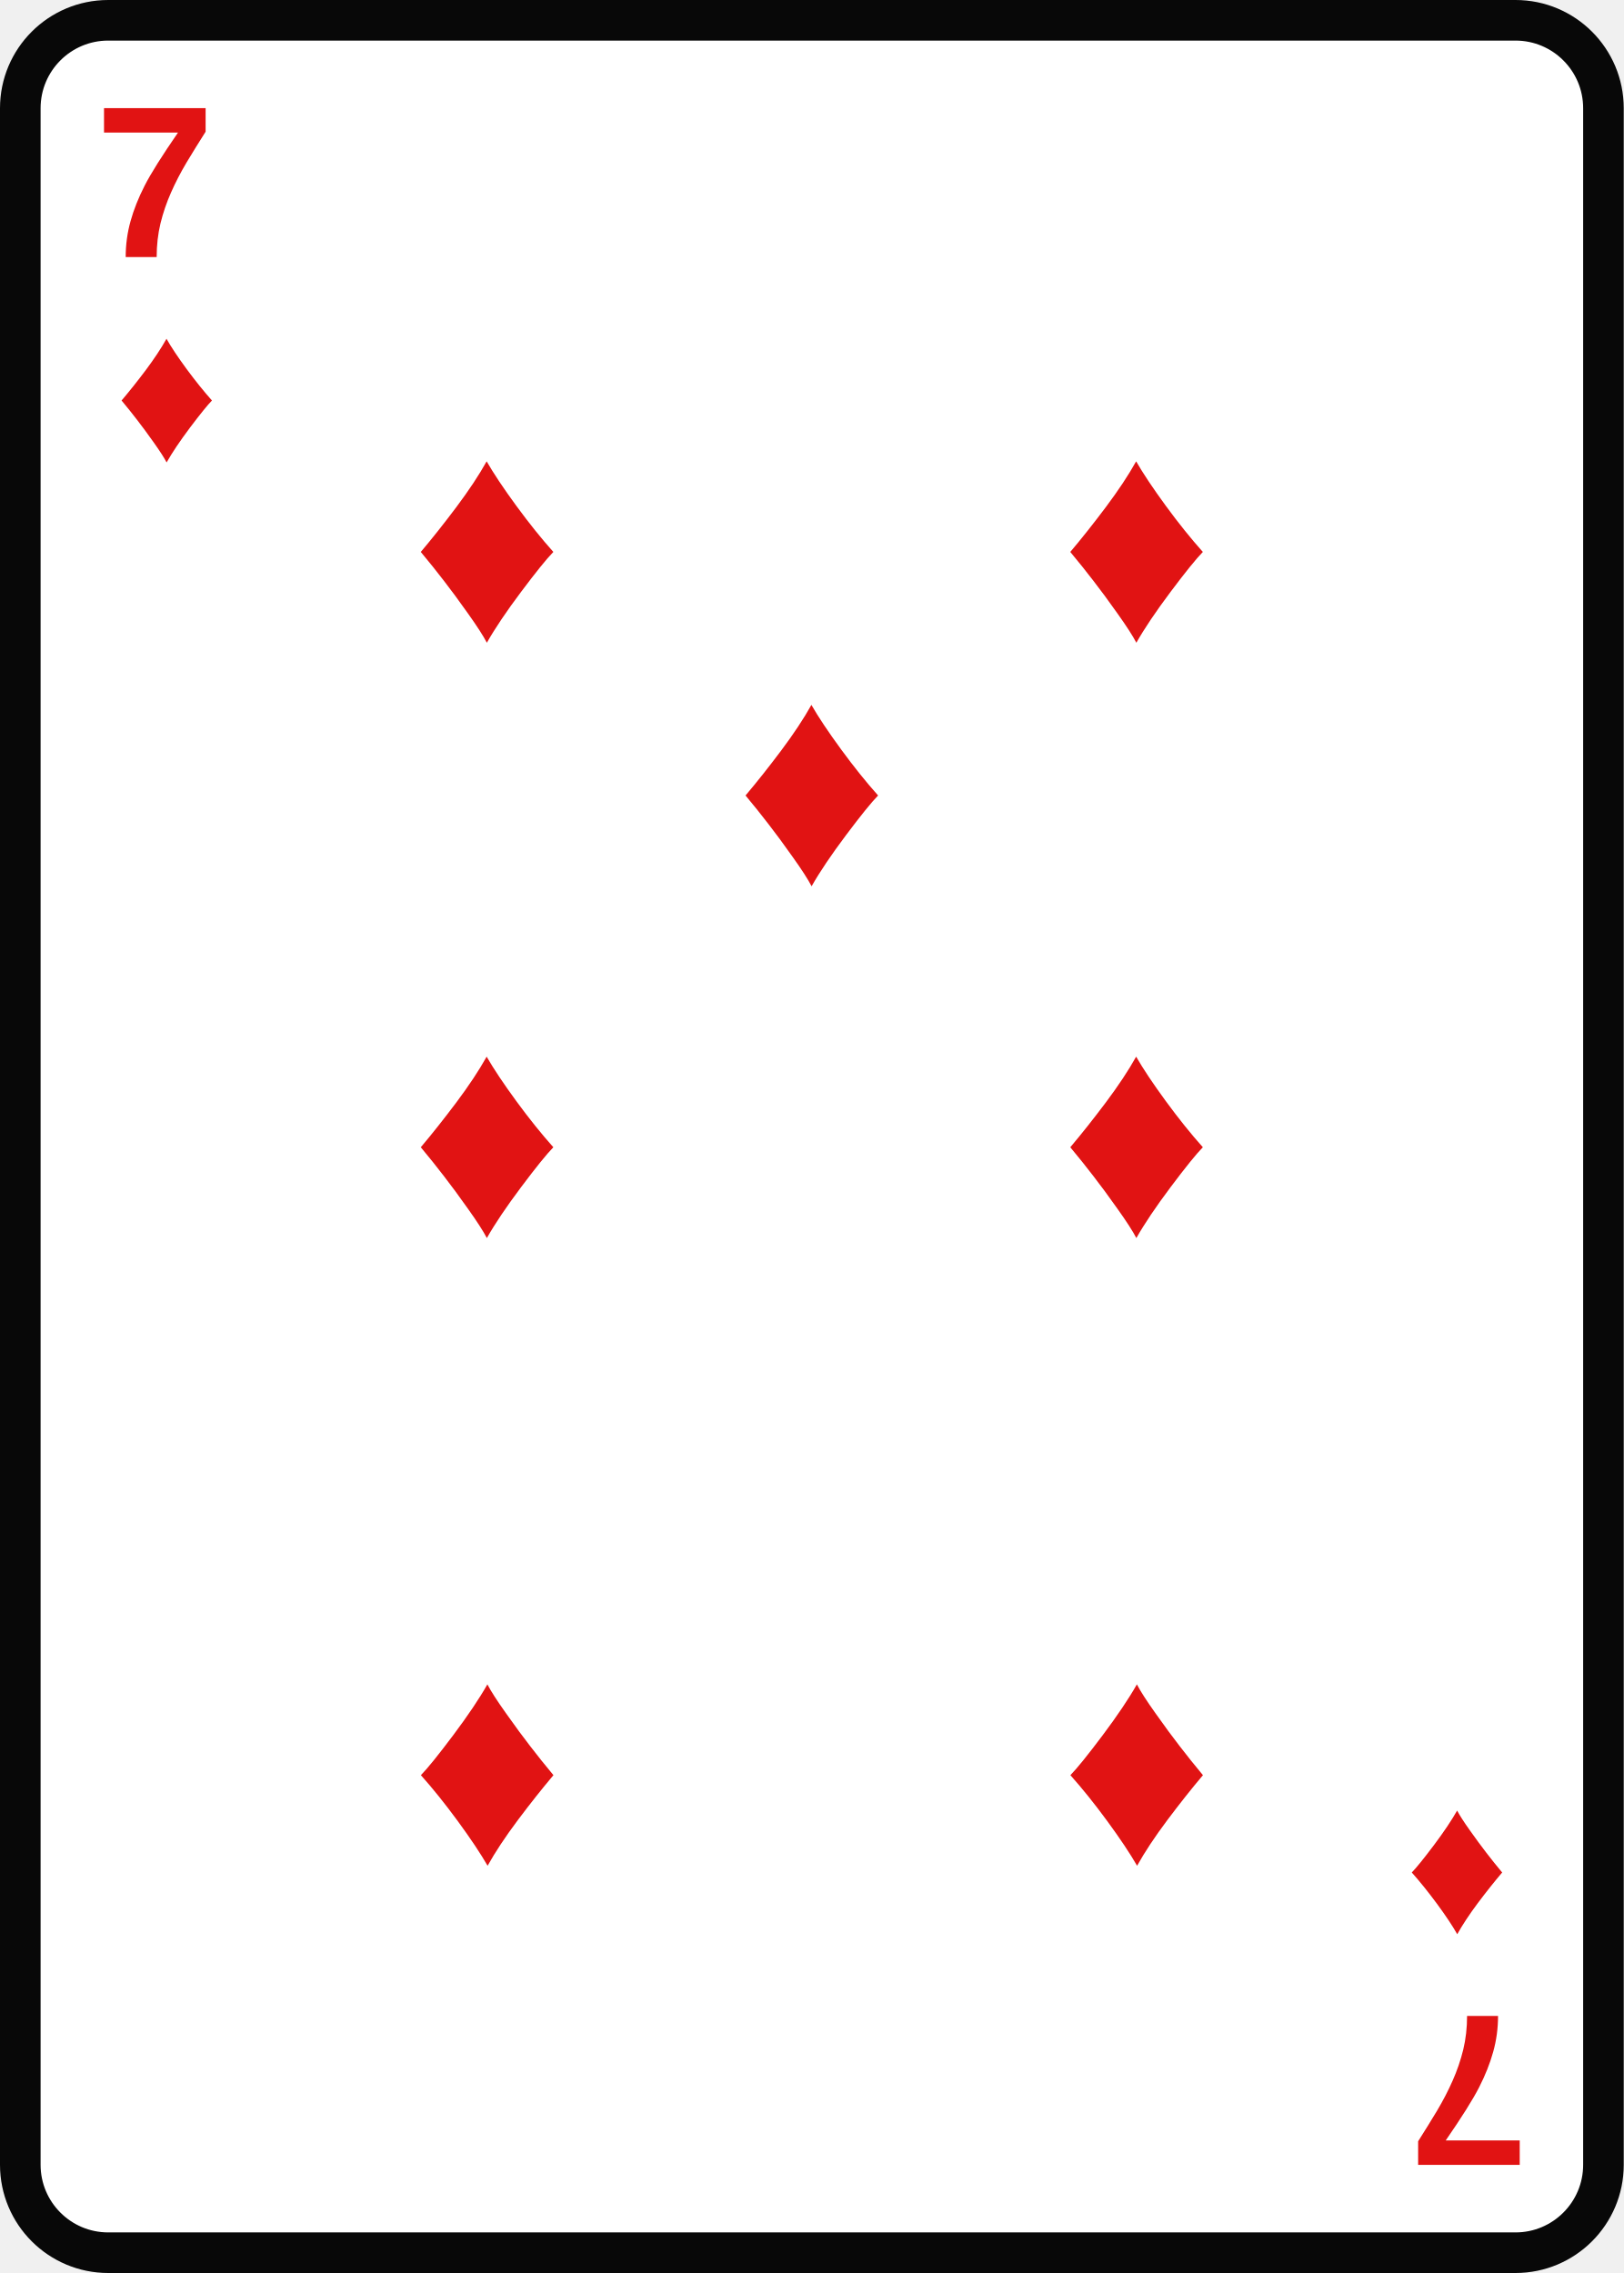
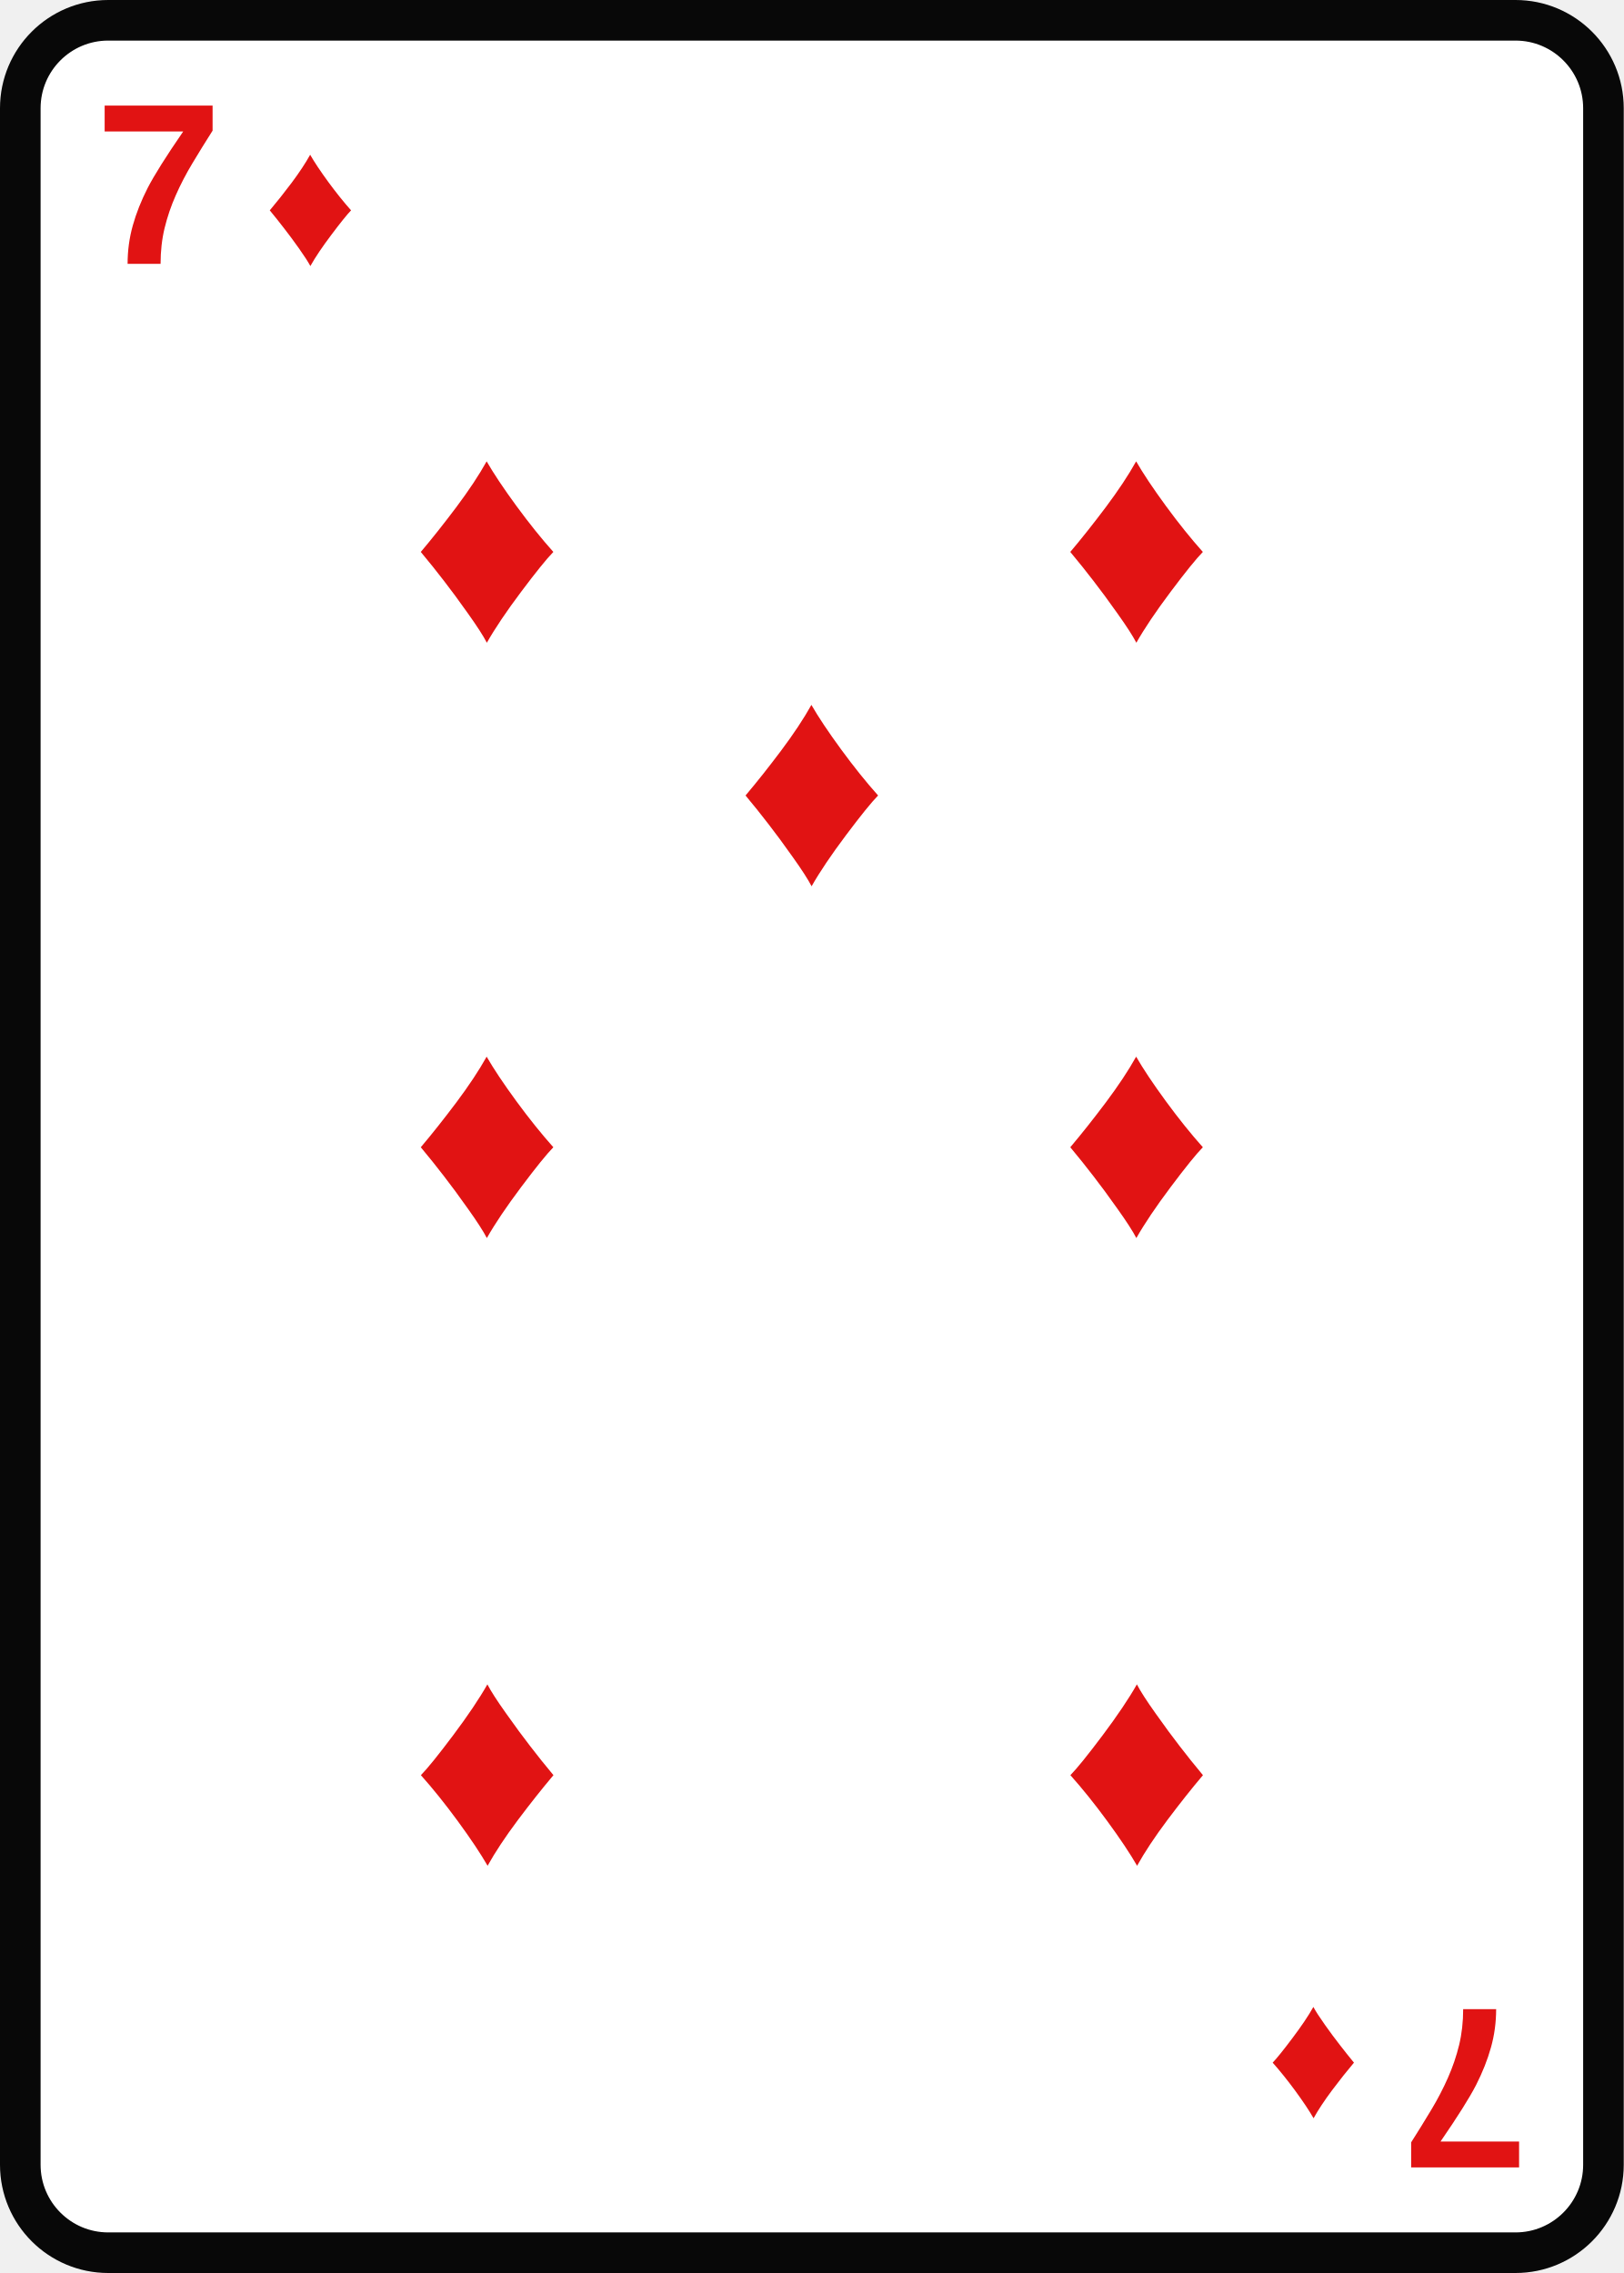
<svg xmlns="http://www.w3.org/2000/svg" viewBox="0 0 240 336" role="img" aria-label="7 ♦">
  <rect x="3" y="3" width="234" height="330" rx="13" fill="#fff" stroke="#080808" stroke-width="6" />
  <rect x="8" y="8" width="224" height="320" rx="9" fill="#fff" />
  <g transform="">
-     <text x="14" y="38" font-family="Arial, Helvetica, sans-serif" font-size="32" font-weight="800" fill="#e11313">7</text>
-     <text x="17" y="68" font-family="Arial, Helvetica, sans-serif" font-size="30" font-weight="800" fill="#e11313">♦</text>
+     <text x="14" y="39" font-family="Arial, Helvetica, sans-serif" font-size="34" font-weight="900" fill="#e11313">7</text>
+     <text x="39" y="39" font-family="Arial, Helvetica, sans-serif" font-size="27" font-weight="900" fill="#e11313">♦</text>
  </g>
  <g transform="translate(240 336) rotate(180)">
-     <text x="14" y="38" font-family="Arial, Helvetica, sans-serif" font-size="32" font-weight="800" fill="#e11313">7</text>
-     <text x="17" y="68" font-family="Arial, Helvetica, sans-serif" font-size="30" font-weight="800" fill="#e11313">♦</text>
+     <text x="14" y="39" font-family="Arial, Helvetica, sans-serif" font-size="34" font-weight="900" fill="#e11313">7</text>
+     <text x="39" y="39" font-family="Arial, Helvetica, sans-serif" font-size="27" font-weight="900" fill="#e11313">♦</text>
  </g>
  <text x="72" y="82" text-anchor="middle" dominant-baseline="middle" font-family="Arial, Helvetica, sans-serif" font-size="44" font-weight="900" fill="#e11313" transform="rotate(0 72 82)">♦</text>
  <text x="168" y="82" text-anchor="middle" dominant-baseline="middle" font-family="Arial, Helvetica, sans-serif" font-size="44" font-weight="900" fill="#e11313" transform="rotate(0 168 82)">♦</text>
  <text x="120" y="118" text-anchor="middle" dominant-baseline="middle" font-family="Arial, Helvetica, sans-serif" font-size="44" font-weight="900" fill="#e11313" transform="rotate(0 120 118)">♦</text>
  <text x="72" y="170" text-anchor="middle" dominant-baseline="middle" font-family="Arial, Helvetica, sans-serif" font-size="44" font-weight="900" fill="#e11313" transform="rotate(0 72 170)">♦</text>
  <text x="168" y="170" text-anchor="middle" dominant-baseline="middle" font-family="Arial, Helvetica, sans-serif" font-size="44" font-weight="900" fill="#e11313" transform="rotate(0 168 170)">♦</text>
  <text x="72" y="262" text-anchor="middle" dominant-baseline="middle" font-family="Arial, Helvetica, sans-serif" font-size="44" font-weight="900" fill="#e11313" transform="rotate(180 72 262)">♦</text>
  <text x="168" y="262" text-anchor="middle" dominant-baseline="middle" font-family="Arial, Helvetica, sans-serif" font-size="44" font-weight="900" fill="#e11313" transform="rotate(180 168 262)">♦</text>
</svg>
